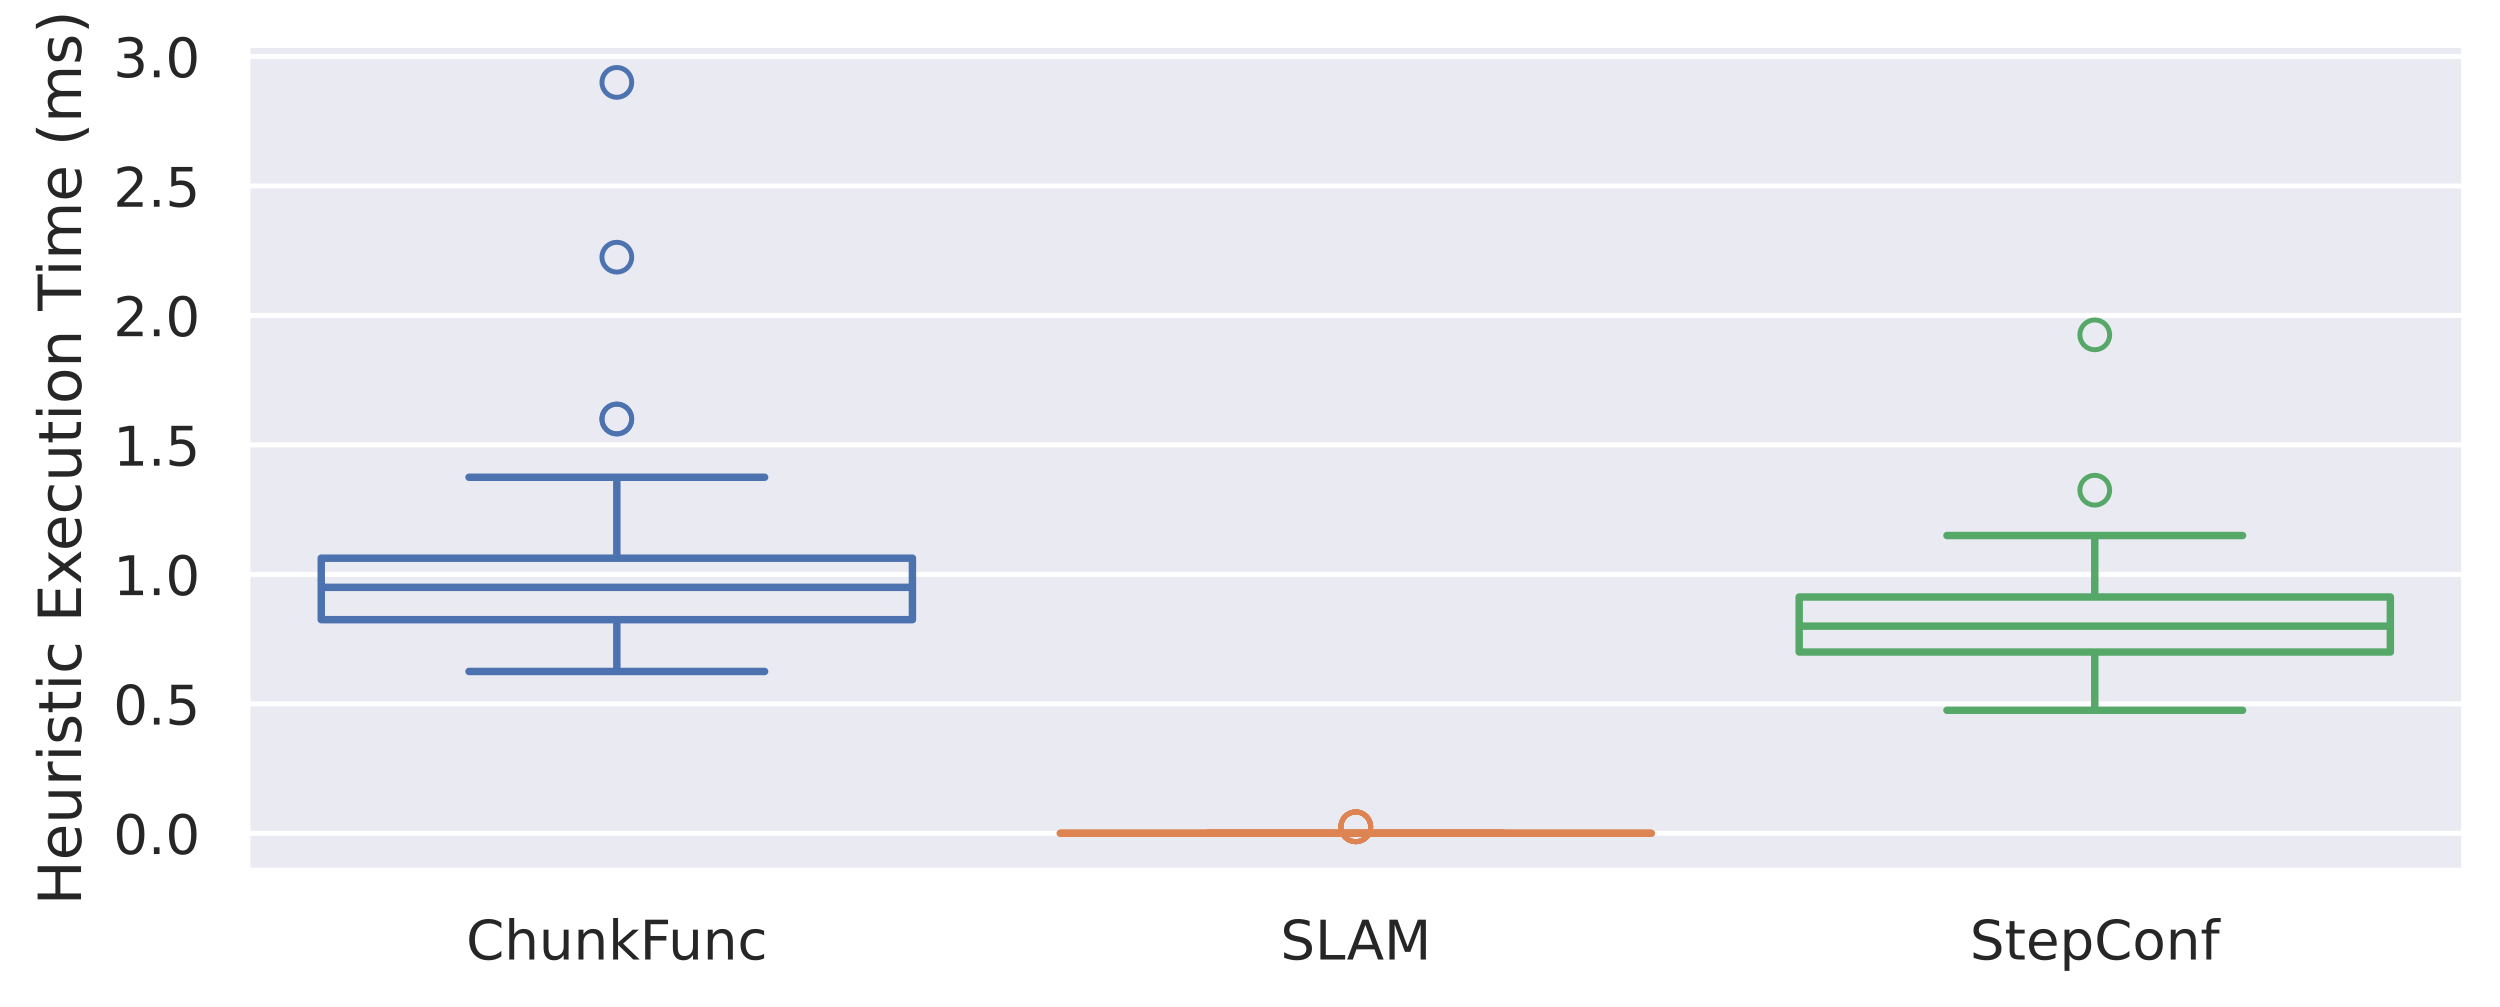
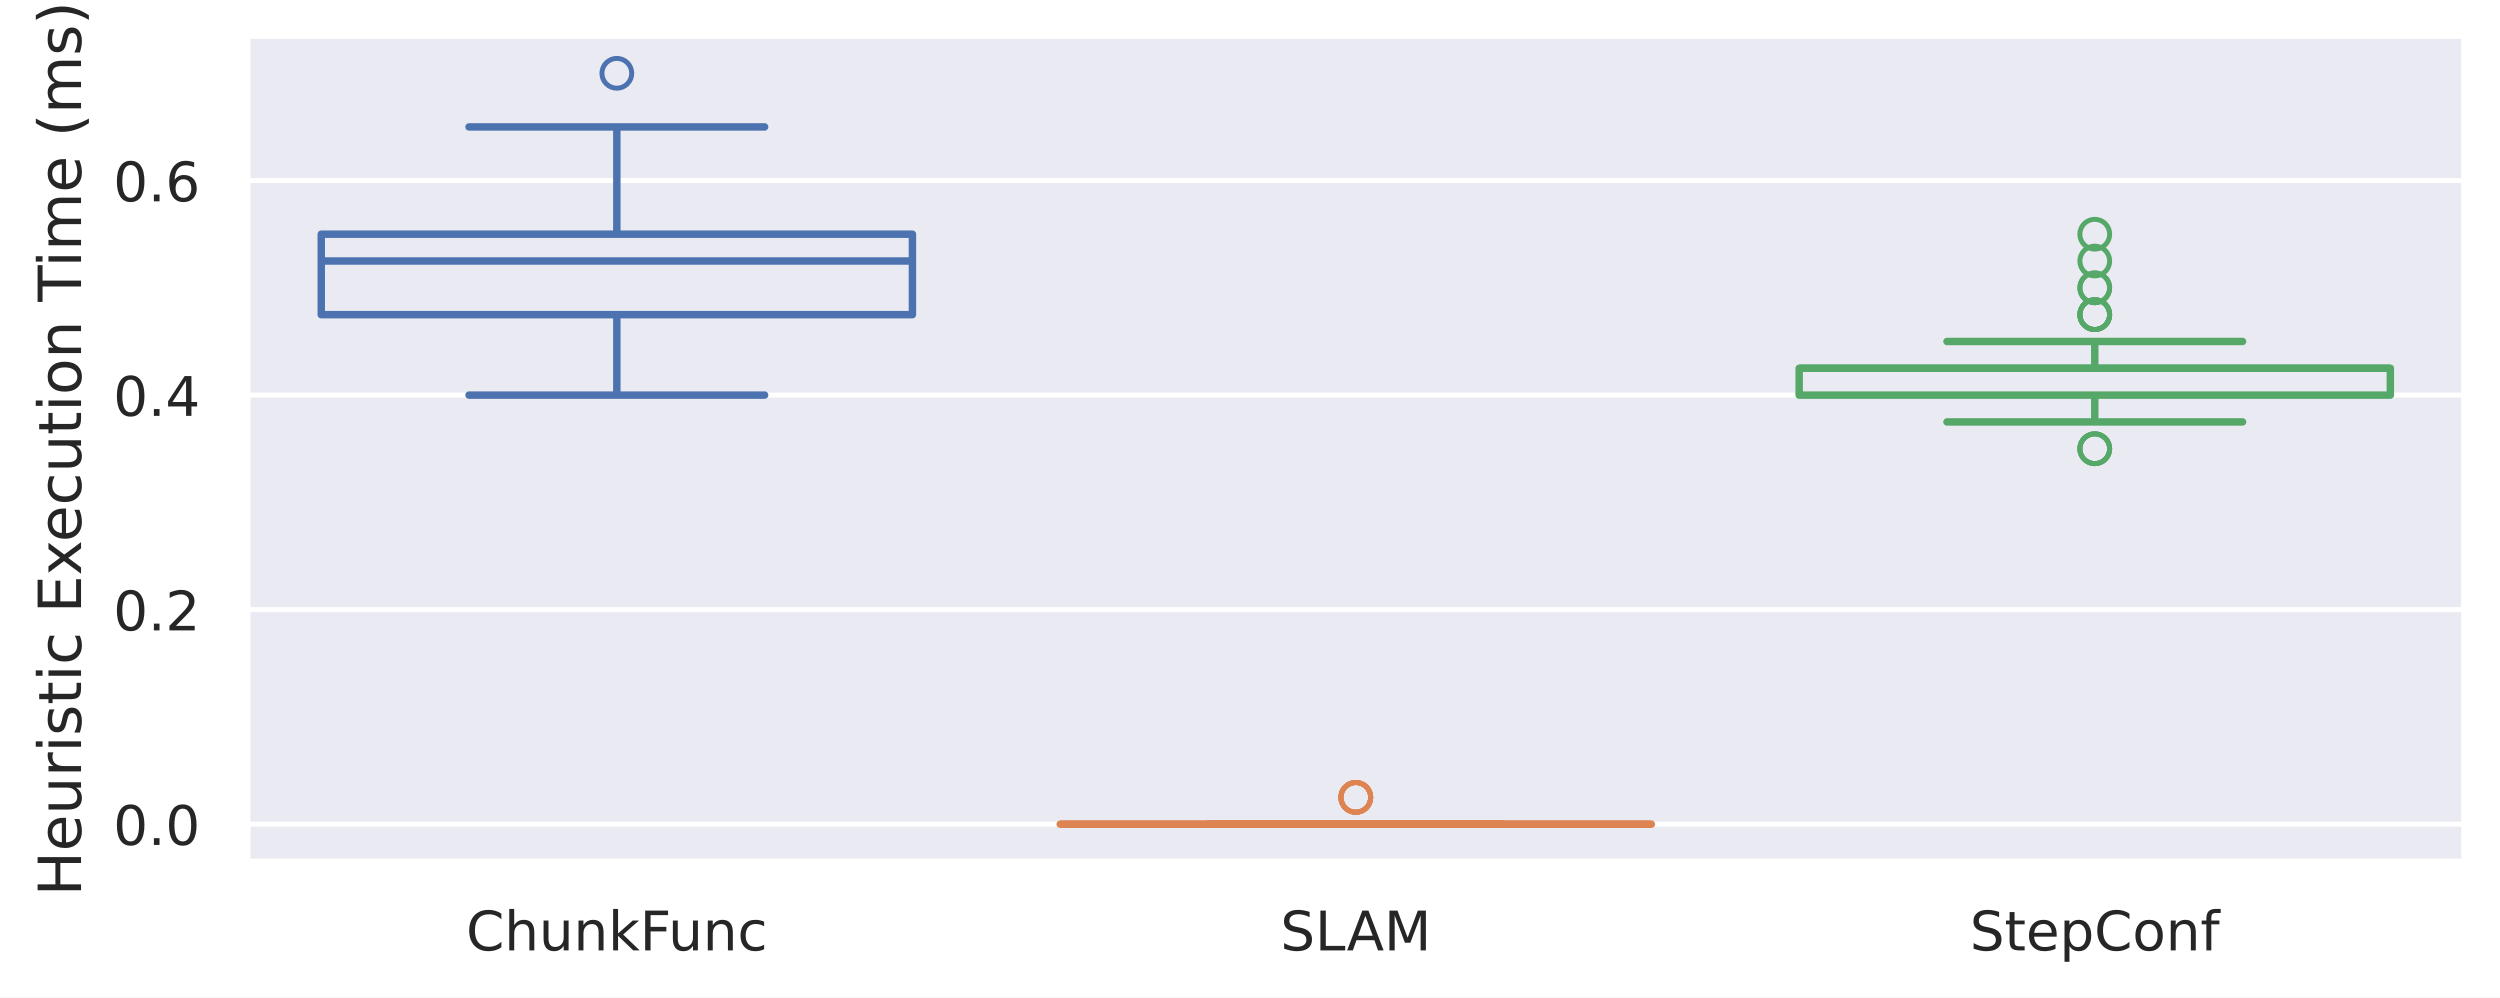
- <svg xmlns="http://www.w3.org/2000/svg" xmlns:xlink="http://www.w3.org/1999/xlink" width="503.407pt" height="202.699pt" viewBox="0 0 503.407 202.699" version="1.1">
+ <svg xmlns="http://www.w3.org/2000/svg" xmlns:xlink="http://www.w3.org/1999/xlink" width="503.407pt" height="200.866pt" viewBox="0 0 503.407 200.866" version="1.1">
  <defs>
    <style type="text/css">*{stroke-linejoin: round; stroke-linecap: butt}</style>
  </defs>
  <g id="figure_1">
    <g id="patch_1">
-       <path d="M 0 202.699  L 503.407 202.699  L 503.407 0  L 0 0  z " style="fill: #ffffff" />
+       <path d="M 0 200.866  L 503.407 200.866  L 503.407 0  L 0 0  z " style="fill: #ffffff" />
    </g>
    <g id="axes_1">
      <g id="patch_2">
-         <path d="M 49.807 175.353  L 496.207 175.353  L 496.207 9.033  L 49.807 9.033  z " style="fill: #eaeaf2" />
+         <path d="M 49.807 173.52  L 496.207 173.52  L 496.207 7.2  L 49.807 7.2  z " style="fill: #eaeaf2" />
      </g>
      <g id="matplotlib.axis_1">
        <g id="xtick_1">
          <g id="text_1">
-             <g style="fill: #262626" transform="translate(93.86867 193.2112) scale(0.11 -0.11)">
+             <g style="fill: #262626" transform="translate(93.86867 191.3783) scale(0.11 -0.11)">
              <defs>
                <path id="DejaVuSans-43" d="M 4122 4306  L 4122 3641  Q 3803 3938 3442 4084  Q 3081 4231 2675 4231  Q 1875 4231 1450 3742  Q 1025 3253 1025 2328  Q 1025 1406 1450 917  Q 1875 428 2675 428  Q 3081 428 3442 575  Q 3803 722 4122 1019  L 4122 359  Q 3791 134 3420 21  Q 3050 -91 2638 -91  Q 1578 -91 968 557  Q 359 1206 359 2328  Q 359 3453 968 4101  Q 1578 4750 2638 4750  Q 3056 4750 3426 4639  Q 3797 4528 4122 4306  z " transform="scale(0.015625)" />
                <path id="DejaVuSans-68" d="M 3513 2113  L 3513 0  L 2938 0  L 2938 2094  Q 2938 2591 2744 2837  Q 2550 3084 2163 3084  Q 1697 3084 1428 2787  Q 1159 2491 1159 1978  L 1159 0  L 581 0  L 581 4863  L 1159 4863  L 1159 2956  Q 1366 3272 1645 3428  Q 1925 3584 2291 3584  Q 2894 3584 3203 3211  Q 3513 2838 3513 2113  z " transform="scale(0.015625)" />
                <path id="DejaVuSans-75" d="M 544 1381  L 544 3500  L 1119 3500  L 1119 1403  Q 1119 906 1312 657  Q 1506 409 1894 409  Q 2359 409 2629 706  Q 2900 1003 2900 1516  L 2900 3500  L 3475 3500  L 3475 0  L 2900 0  L 2900 538  Q 2691 219 2414 64  Q 2138 -91 1772 -91  Q 1169 -91 856 284  Q 544 659 544 1381  z M 1991 3584  L 1991 3584  z " transform="scale(0.015625)" />
                <path id="DejaVuSans-6e" d="M 3513 2113  L 3513 0  L 2938 0  L 2938 2094  Q 2938 2591 2744 2837  Q 2550 3084 2163 3084  Q 1697 3084 1428 2787  Q 1159 2491 1159 1978  L 1159 0  L 581 0  L 581 3500  L 1159 3500  L 1159 2956  Q 1366 3272 1645 3428  Q 1925 3584 2291 3584  Q 2894 3584 3203 3211  Q 3513 2838 3513 2113  z " transform="scale(0.015625)" />
                <path id="DejaVuSans-6b" d="M 581 4863  L 1159 4863  L 1159 1991  L 2875 3500  L 3609 3500  L 1753 1863  L 3688 0  L 2938 0  L 1159 1709  L 1159 0  L 581 0  L 581 4863  z " transform="scale(0.015625)" />
                <path id="DejaVuSans-46" d="M 628 4666  L 3309 4666  L 3309 4134  L 1259 4134  L 1259 2759  L 3109 2759  L 3109 2228  L 1259 2228  L 1259 0  L 628 0  L 628 4666  z " transform="scale(0.015625)" />
                <path id="DejaVuSans-63" d="M 3122 3366  L 3122 2828  Q 2878 2963 2633 3030  Q 2388 3097 2138 3097  Q 1578 3097 1268 2742  Q 959 2388 959 1747  Q 959 1106 1268 751  Q 1578 397 2138 397  Q 2388 397 2633 464  Q 2878 531 3122 666  L 3122 134  Q 2881 22 2623 -34  Q 2366 -91 2075 -91  Q 1284 -91 818 406  Q 353 903 353 1747  Q 353 2603 823 3093  Q 1294 3584 2113 3584  Q 2378 3584 2631 3529  Q 2884 3475 3122 3366  z " transform="scale(0.015625)" />
              </defs>
              <use xlink:href="#DejaVuSans-43" />
              <use xlink:href="#DejaVuSans-68" x="69.824" />
              <use xlink:href="#DejaVuSans-75" x="133.203" />
              <use xlink:href="#DejaVuSans-6e" x="196.582" />
              <use xlink:href="#DejaVuSans-6b" x="259.961" />
              <use xlink:href="#DejaVuSans-46" x="317.871" />
              <use xlink:href="#DejaVuSans-75" x="369.891" />
              <use xlink:href="#DejaVuSans-6e" x="433.27" />
              <use xlink:href="#DejaVuSans-63" x="496.648" />
            </g>
          </g>
        </g>
        <g id="xtick_2">
          <g id="text_2">
-             <g style="fill: #262626" transform="translate(257.8195 193.2112) scale(0.11 -0.11)">
+             <g style="fill: #262626" transform="translate(257.8195 191.3783) scale(0.11 -0.11)">
              <defs>
                <path id="DejaVuSans-53" d="M 3425 4513  L 3425 3897  Q 3066 4069 2747 4153  Q 2428 4238 2131 4238  Q 1616 4238 1336 4038  Q 1056 3838 1056 3469  Q 1056 3159 1242 3001  Q 1428 2844 1947 2747  L 2328 2669  Q 3034 2534 3370 2195  Q 3706 1856 3706 1288  Q 3706 609 3251 259  Q 2797 -91 1919 -91  Q 1588 -91 1214 -16  Q 841 59 441 206  L 441 856  Q 825 641 1194 531  Q 1563 422 1919 422  Q 2459 422 2753 634  Q 3047 847 3047 1241  Q 3047 1584 2836 1778  Q 2625 1972 2144 2069  L 1759 2144  Q 1053 2284 737 2584  Q 422 2884 422 3419  Q 422 4038 858 4394  Q 1294 4750 2059 4750  Q 2388 4750 2728 4690  Q 3069 4631 3425 4513  z " transform="scale(0.015625)" />
                <path id="DejaVuSans-4c" d="M 628 4666  L 1259 4666  L 1259 531  L 3531 531  L 3531 0  L 628 0  L 628 4666  z " transform="scale(0.015625)" />
                <path id="DejaVuSans-41" d="M 2188 4044  L 1331 1722  L 3047 1722  L 2188 4044  z M 1831 4666  L 2547 4666  L 4325 0  L 3669 0  L 3244 1197  L 1141 1197  L 716 0  L 50 0  L 1831 4666  z " transform="scale(0.015625)" />
                <path id="DejaVuSans-4d" d="M 628 4666  L 1569 4666  L 2759 1491  L 3956 4666  L 4897 4666  L 4897 0  L 4281 0  L 4281 4097  L 3078 897  L 2444 897  L 1241 4097  L 1241 0  L 628 0  L 628 4666  z " transform="scale(0.015625)" />
              </defs>
              <use xlink:href="#DejaVuSans-53" />
              <use xlink:href="#DejaVuSans-4c" x="63.477" />
              <use xlink:href="#DejaVuSans-41" x="121.439" />
              <use xlink:href="#DejaVuSans-4d" x="189.848" />
            </g>
          </g>
        </g>
        <g id="xtick_3">
          <g id="text_3">
-             <g style="fill: #262626" transform="translate(396.6559 193.2112) scale(0.11 -0.11)">
+             <g style="fill: #262626" transform="translate(396.6559 191.3783) scale(0.11 -0.11)">
              <defs>
                <path id="DejaVuSans-74" d="M 1172 4494  L 1172 3500  L 2356 3500  L 2356 3053  L 1172 3053  L 1172 1153  Q 1172 725 1289 603  Q 1406 481 1766 481  L 2356 481  L 2356 0  L 1766 0  Q 1100 0 847 248  Q 594 497 594 1153  L 594 3053  L 172 3053  L 172 3500  L 594 3500  L 594 4494  L 1172 4494  z " transform="scale(0.015625)" />
                <path id="DejaVuSans-65" d="M 3597 1894  L 3597 1613  L 953 1613  Q 991 1019 1311 708  Q 1631 397 2203 397  Q 2534 397 2845 478  Q 3156 559 3463 722  L 3463 178  Q 3153 47 2828 -22  Q 2503 -91 2169 -91  Q 1331 -91 842 396  Q 353 884 353 1716  Q 353 2575 817 3079  Q 1281 3584 2069 3584  Q 2775 3584 3186 3129  Q 3597 2675 3597 1894  z M 3022 2063  Q 3016 2534 2758 2815  Q 2500 3097 2075 3097  Q 1594 3097 1305 2825  Q 1016 2553 972 2059  L 3022 2063  z " transform="scale(0.015625)" />
                <path id="DejaVuSans-70" d="M 1159 525  L 1159 -1331  L 581 -1331  L 581 3500  L 1159 3500  L 1159 2969  Q 1341 3281 1617 3432  Q 1894 3584 2278 3584  Q 2916 3584 3314 3078  Q 3713 2572 3713 1747  Q 3713 922 3314 415  Q 2916 -91 2278 -91  Q 1894 -91 1617 61  Q 1341 213 1159 525  z M 3116 1747  Q 3116 2381 2855 2742  Q 2594 3103 2138 3103  Q 1681 3103 1420 2742  Q 1159 2381 1159 1747  Q 1159 1113 1420 752  Q 1681 391 2138 391  Q 2594 391 2855 752  Q 3116 1113 3116 1747  z " transform="scale(0.015625)" />
                <path id="DejaVuSans-6f" d="M 1959 3097  Q 1497 3097 1228 2736  Q 959 2375 959 1747  Q 959 1119 1226 758  Q 1494 397 1959 397  Q 2419 397 2687 759  Q 2956 1122 2956 1747  Q 2956 2369 2687 2733  Q 2419 3097 1959 3097  z M 1959 3584  Q 2709 3584 3137 3096  Q 3566 2609 3566 1747  Q 3566 888 3137 398  Q 2709 -91 1959 -91  Q 1206 -91 779 398  Q 353 888 353 1747  Q 353 2609 779 3096  Q 1206 3584 1959 3584  z " transform="scale(0.015625)" />
                <path id="DejaVuSans-66" d="M 2375 4863  L 2375 4384  L 1825 4384  Q 1516 4384 1395 4259  Q 1275 4134 1275 3809  L 1275 3500  L 2222 3500  L 2222 3053  L 1275 3053  L 1275 0  L 697 0  L 697 3053  L 147 3053  L 147 3500  L 697 3500  L 697 3744  Q 697 4328 969 4595  Q 1241 4863 1831 4863  L 2375 4863  z " transform="scale(0.015625)" />
              </defs>
              <use xlink:href="#DejaVuSans-53" />
              <use xlink:href="#DejaVuSans-74" x="63.477" />
              <use xlink:href="#DejaVuSans-65" x="102.686" />
              <use xlink:href="#DejaVuSans-70" x="164.209" />
              <use xlink:href="#DejaVuSans-43" x="227.686" />
              <use xlink:href="#DejaVuSans-6f" x="297.51" />
              <use xlink:href="#DejaVuSans-6e" x="358.691" />
              <use xlink:href="#DejaVuSans-66" x="422.07" />
            </g>
          </g>
        </g>
      </g>
      <g id="matplotlib.axis_2">
        <g id="ytick_1">
          <g id="line2d_1">
-             <path d="M 49.807 167.793  L 496.207 167.793  " clip-path="url(#p8330c13e3e)" style="fill: none; stroke: #ffffff; stroke-linecap: round" />
+             <path d="M 49.807 165.96  L 496.207 165.96  " clip-path="url(#p83e92b2613)" style="fill: none; stroke: #ffffff; stroke-linecap: round" />
          </g>
          <g id="text_4">
-             <g style="fill: #262626" transform="translate(22.81375 171.9721) scale(0.11 -0.11)">
+             <g style="fill: #262626" transform="translate(22.81375 170.1391) scale(0.11 -0.11)">
              <defs>
                <path id="DejaVuSans-30" d="M 2034 4250  Q 1547 4250 1301 3770  Q 1056 3291 1056 2328  Q 1056 1369 1301 889  Q 1547 409 2034 409  Q 2525 409 2770 889  Q 3016 1369 3016 2328  Q 3016 3291 2770 3770  Q 2525 4250 2034 4250  z M 2034 4750  Q 2819 4750 3233 4129  Q 3647 3509 3647 2328  Q 3647 1150 3233 529  Q 2819 -91 2034 -91  Q 1250 -91 836 529  Q 422 1150 422 2328  Q 422 3509 836 4129  Q 1250 4750 2034 4750  z " transform="scale(0.015625)" />
                <path id="DejaVuSans-2e" d="M 684 794  L 1344 794  L 1344 0  L 684 0  L 684 794  z " transform="scale(0.015625)" />
              </defs>
              <use xlink:href="#DejaVuSans-30" />
              <use xlink:href="#DejaVuSans-2e" x="63.623" />
              <use xlink:href="#DejaVuSans-30" x="95.41" />
            </g>
          </g>
        </g>
        <g id="ytick_2">
          <g id="line2d_2">
-             <path d="M 49.807 141.724  L 496.207 141.724  " clip-path="url(#p8330c13e3e)" style="fill: none; stroke: #ffffff; stroke-linecap: round" />
+             <path d="M 49.807 122.76  L 496.207 122.76  " clip-path="url(#p83e92b2613)" style="fill: none; stroke: #ffffff; stroke-linecap: round" />
          </g>
          <g id="text_5">
-             <g style="fill: #262626" transform="translate(22.81375 145.9031) scale(0.11 -0.11)">
-               <defs>
-                 <path id="DejaVuSans-35" d="M 691 4666  L 3169 4666  L 3169 4134  L 1269 4134  L 1269 2991  Q 1406 3038 1543 3061  Q 1681 3084 1819 3084  Q 2600 3084 3056 2656  Q 3513 2228 3513 1497  Q 3513 744 3044 326  Q 2575 -91 1722 -91  Q 1428 -91 1123 -41  Q 819 9 494 109  L 494 744  Q 775 591 1075 516  Q 1375 441 1709 441  Q 2250 441 2565 725  Q 2881 1009 2881 1497  Q 2881 1984 2565 2268  Q 2250 2553 1709 2553  Q 1456 2553 1204 2497  Q 953 2441 691 2322  L 691 4666  z " transform="scale(0.015625)" />
-               </defs>
-               <use xlink:href="#DejaVuSans-30" />
-               <use xlink:href="#DejaVuSans-2e" x="63.623" />
-               <use xlink:href="#DejaVuSans-35" x="95.41" />
+             <g style="fill: #262626" transform="translate(22.81375 126.9391) scale(0.11 -0.11)">
+               <defs>
+                 <path id="DejaVuSans-32" d="M 1228 531  L 3431 531  L 3431 0  L 469 0  L 469 531  Q 828 903 1448 1529  Q 2069 2156 2228 2338  Q 2531 2678 2651 2914  Q 2772 3150 2772 3378  Q 2772 3750 2511 3984  Q 2250 4219 1831 4219  Q 1534 4219 1204 4116  Q 875 4013 500 3803  L 500 4441  Q 881 4594 1212 4672  Q 1544 4750 1819 4750  Q 2544 4750 2975 4387  Q 3406 4025 3406 3419  Q 3406 3131 3298 2873  Q 3191 2616 2906 2266  Q 2828 2175 2409 1742  Q 1991 1309 1228 531  z " transform="scale(0.015625)" />
+               </defs>
+               <use xlink:href="#DejaVuSans-30" />
+               <use xlink:href="#DejaVuSans-2e" x="63.623" />
+               <use xlink:href="#DejaVuSans-32" x="95.41" />
            </g>
          </g>
        </g>
        <g id="ytick_3">
          <g id="line2d_3">
-             <path d="M 49.807 115.655  L 496.207 115.655  " clip-path="url(#p8330c13e3e)" style="fill: none; stroke: #ffffff; stroke-linecap: round" />
+             <path d="M 49.807 79.56  L 496.207 79.56  " clip-path="url(#p83e92b2613)" style="fill: none; stroke: #ffffff; stroke-linecap: round" />
          </g>
          <g id="text_6">
-             <g style="fill: #262626" transform="translate(22.81375 119.8341) scale(0.11 -0.11)">
-               <defs>
-                 <path id="DejaVuSans-31" d="M 794 531  L 1825 531  L 1825 4091  L 703 3866  L 703 4441  L 1819 4666  L 2450 4666  L 2450 531  L 3481 531  L 3481 0  L 794 0  L 794 531  z " transform="scale(0.015625)" />
-               </defs>
-               <use xlink:href="#DejaVuSans-31" />
-               <use xlink:href="#DejaVuSans-2e" x="63.623" />
-               <use xlink:href="#DejaVuSans-30" x="95.41" />
+             <g style="fill: #262626" transform="translate(22.81375 83.73914) scale(0.11 -0.11)">
+               <defs>
+                 <path id="DejaVuSans-34" d="M 2419 4116  L 825 1625  L 2419 1625  L 2419 4116  z M 2253 4666  L 3047 4666  L 3047 1625  L 3713 1625  L 3713 1100  L 3047 1100  L 3047 0  L 2419 0  L 2419 1100  L 313 1100  L 313 1709  L 2253 4666  z " transform="scale(0.015625)" />
+               </defs>
+               <use xlink:href="#DejaVuSans-30" />
+               <use xlink:href="#DejaVuSans-2e" x="63.623" />
+               <use xlink:href="#DejaVuSans-34" x="95.41" />
            </g>
          </g>
        </g>
        <g id="ytick_4">
          <g id="line2d_4">
-             <path d="M 49.807 89.586  L 496.207 89.586  " clip-path="url(#p8330c13e3e)" style="fill: none; stroke: #ffffff; stroke-linecap: round" />
+             <path d="M 49.807 36.36  L 496.207 36.36  " clip-path="url(#p83e92b2613)" style="fill: none; stroke: #ffffff; stroke-linecap: round" />
          </g>
          <g id="text_7">
-             <g style="fill: #262626" transform="translate(22.81375 93.76518) scale(0.11 -0.11)">
-               <use xlink:href="#DejaVuSans-31" />
-               <use xlink:href="#DejaVuSans-2e" x="63.623" />
-               <use xlink:href="#DejaVuSans-35" x="95.41" />
-             </g>
-           </g>
-         </g>
-         <g id="ytick_5">
-           <g id="line2d_5">
-             <path d="M 49.807 63.517  L 496.207 63.517  " clip-path="url(#p8330c13e3e)" style="fill: none; stroke: #ffffff; stroke-linecap: round" />
-           </g>
-           <g id="text_8">
-             <g style="fill: #262626" transform="translate(22.81375 67.69621) scale(0.11 -0.11)">
-               <defs>
-                 <path id="DejaVuSans-32" d="M 1228 531  L 3431 531  L 3431 0  L 469 0  L 469 531  Q 828 903 1448 1529  Q 2069 2156 2228 2338  Q 2531 2678 2651 2914  Q 2772 3150 2772 3378  Q 2772 3750 2511 3984  Q 2250 4219 1831 4219  Q 1534 4219 1204 4116  Q 875 4013 500 3803  L 500 4441  Q 881 4594 1212 4672  Q 1544 4750 1819 4750  Q 2544 4750 2975 4387  Q 3406 4025 3406 3419  Q 3406 3131 3298 2873  Q 3191 2616 2906 2266  Q 2828 2175 2409 1742  Q 1991 1309 1228 531  z " transform="scale(0.015625)" />
-               </defs>
-               <use xlink:href="#DejaVuSans-32" />
-               <use xlink:href="#DejaVuSans-2e" x="63.623" />
-               <use xlink:href="#DejaVuSans-30" x="95.41" />
-             </g>
-           </g>
-         </g>
-         <g id="ytick_6">
-           <g id="line2d_6">
-             <path d="M 49.807 37.448  L 496.207 37.448  " clip-path="url(#p8330c13e3e)" style="fill: none; stroke: #ffffff; stroke-linecap: round" />
-           </g>
-           <g id="text_9">
-             <g style="fill: #262626" transform="translate(22.81375 41.62725) scale(0.11 -0.11)">
-               <use xlink:href="#DejaVuSans-32" />
-               <use xlink:href="#DejaVuSans-2e" x="63.623" />
-               <use xlink:href="#DejaVuSans-35" x="95.41" />
-             </g>
-           </g>
-         </g>
-         <g id="ytick_7">
-           <g id="line2d_7">
-             <path d="M 49.807 11.379  L 496.207 11.379  " clip-path="url(#p8330c13e3e)" style="fill: none; stroke: #ffffff; stroke-linecap: round" />
-           </g>
-           <g id="text_10">
-             <g style="fill: #262626" transform="translate(22.81375 15.55828) scale(0.11 -0.11)">
-               <defs>
-                 <path id="DejaVuSans-33" d="M 2597 2516  Q 3050 2419 3304 2112  Q 3559 1806 3559 1356  Q 3559 666 3084 287  Q 2609 -91 1734 -91  Q 1441 -91 1130 -33  Q 819 25 488 141  L 488 750  Q 750 597 1062 519  Q 1375 441 1716 441  Q 2309 441 2620 675  Q 2931 909 2931 1356  Q 2931 1769 2642 2001  Q 2353 2234 1838 2234  L 1294 2234  L 1294 2753  L 1863 2753  Q 2328 2753 2575 2939  Q 2822 3125 2822 3475  Q 2822 3834 2567 4026  Q 2313 4219 1838 4219  Q 1578 4219 1281 4162  Q 984 4106 628 3988  L 628 4550  Q 988 4650 1302 4700  Q 1616 4750 1894 4750  Q 2613 4750 3031 4423  Q 3450 4097 3450 3541  Q 3450 3153 3228 2886  Q 3006 2619 2597 2516  z " transform="scale(0.015625)" />
-               </defs>
-               <use xlink:href="#DejaVuSans-33" />
-               <use xlink:href="#DejaVuSans-2e" x="63.623" />
-               <use xlink:href="#DejaVuSans-30" x="95.41" />
-             </g>
-           </g>
-         </g>
-         <g id="text_11">
-           <g style="fill: #262626" transform="translate(16.31812 182.2707) rotate(-90) scale(0.12 -0.12)">
+             <g style="fill: #262626" transform="translate(22.81375 40.53914) scale(0.11 -0.11)">
+               <defs>
+                 <path id="DejaVuSans-36" d="M 2113 2584  Q 1688 2584 1439 2293  Q 1191 2003 1191 1497  Q 1191 994 1439 701  Q 1688 409 2113 409  Q 2538 409 2786 701  Q 3034 994 3034 1497  Q 3034 2003 2786 2293  Q 2538 2584 2113 2584  z M 3366 4563  L 3366 3988  Q 3128 4100 2886 4159  Q 2644 4219 2406 4219  Q 1781 4219 1451 3797  Q 1122 3375 1075 2522  Q 1259 2794 1537 2939  Q 1816 3084 2150 3084  Q 2853 3084 3261 2657  Q 3669 2231 3669 1497  Q 3669 778 3244 343  Q 2819 -91 2113 -91  Q 1303 -91 875 529  Q 447 1150 447 2328  Q 447 3434 972 4092  Q 1497 4750 2381 4750  Q 2619 4750 2861 4703  Q 3103 4656 3366 4563  z " transform="scale(0.015625)" />
+               </defs>
+               <use xlink:href="#DejaVuSans-30" />
+               <use xlink:href="#DejaVuSans-2e" x="63.623" />
+               <use xlink:href="#DejaVuSans-36" x="95.41" />
+             </g>
+           </g>
+         </g>
+         <g id="text_8">
+           <g style="fill: #262626" transform="translate(16.31812 180.4378) rotate(-90) scale(0.12 -0.12)">
            <defs>
              <path id="DejaVuSans-48" d="M 628 4666  L 1259 4666  L 1259 2753  L 3553 2753  L 3553 4666  L 4184 4666  L 4184 0  L 3553 0  L 3553 2222  L 1259 2222  L 1259 0  L 628 0  L 628 4666  z " transform="scale(0.015625)" />
              <path id="DejaVuSans-72" d="M 2631 2963  Q 2534 3019 2420 3045  Q 2306 3072 2169 3072  Q 1681 3072 1420 2755  Q 1159 2438 1159 1844  L 1159 0  L 581 0  L 581 3500  L 1159 3500  L 1159 2956  Q 1341 3275 1631 3429  Q 1922 3584 2338 3584  Q 2397 3584 2469 3576  Q 2541 3569 2628 3553  L 2631 2963  z " transform="scale(0.015625)" />
              <path id="DejaVuSans-69" d="M 603 3500  L 1178 3500  L 1178 0  L 603 0  L 603 3500  z M 603 4863  L 1178 4863  L 1178 4134  L 603 4134  L 603 4863  z " transform="scale(0.015625)" />
              <path id="DejaVuSans-73" d="M 2834 3397  L 2834 2853  Q 2591 2978 2328 3040  Q 2066 3103 1784 3103  Q 1356 3103 1142 2972  Q 928 2841 928 2578  Q 928 2378 1081 2264  Q 1234 2150 1697 2047  L 1894 2003  Q 2506 1872 2764 1633  Q 3022 1394 3022 966  Q 3022 478 2636 193  Q 2250 -91 1575 -91  Q 1294 -91 989 -36  Q 684 19 347 128  L 347 722  Q 666 556 975 473  Q 1284 391 1588 391  Q 1994 391 2212 530  Q 2431 669 2431 922  Q 2431 1156 2273 1281  Q 2116 1406 1581 1522  L 1381 1569  Q 847 1681 609 1914  Q 372 2147 372 2553  Q 372 3047 722 3315  Q 1072 3584 1716 3584  Q 2034 3584 2315 3537  Q 2597 3491 2834 3397  z " transform="scale(0.015625)" />
              <path id="DejaVuSans-20" transform="scale(0.015625)" />
              <path id="DejaVuSans-45" d="M 628 4666  L 3578 4666  L 3578 4134  L 1259 4134  L 1259 2753  L 3481 2753  L 3481 2222  L 1259 2222  L 1259 531  L 3634 531  L 3634 0  L 628 0  L 628 4666  z " transform="scale(0.015625)" />
              <path id="DejaVuSans-78" d="M 3513 3500  L 2247 1797  L 3578 0  L 2900 0  L 1881 1375  L 863 0  L 184 0  L 1544 1831  L 300 3500  L 978 3500  L 1906 2253  L 2834 3500  L 3513 3500  z " transform="scale(0.015625)" />
              <path id="DejaVuSans-54" d="M -19 4666  L 3928 4666  L 3928 4134  L 2272 4134  L 2272 0  L 1638 0  L 1638 4134  L -19 4134  L -19 4666  z " transform="scale(0.015625)" />
              <path id="DejaVuSans-6d" d="M 3328 2828  Q 3544 3216 3844 3400  Q 4144 3584 4550 3584  Q 5097 3584 5394 3201  Q 5691 2819 5691 2113  L 5691 0  L 5113 0  L 5113 2094  Q 5113 2597 4934 2840  Q 4756 3084 4391 3084  Q 3944 3084 3684 2787  Q 3425 2491 3425 1978  L 3425 0  L 2847 0  L 2847 2094  Q 2847 2600 2669 2842  Q 2491 3084 2119 3084  Q 1678 3084 1418 2786  Q 1159 2488 1159 1978  L 1159 0  L 581 0  L 581 3500  L 1159 3500  L 1159 2956  Q 1356 3278 1631 3431  Q 1906 3584 2284 3584  Q 2666 3584 2933 3390  Q 3200 3197 3328 2828  z " transform="scale(0.015625)" />
              <path id="DejaVuSans-28" d="M 1984 4856  Q 1566 4138 1362 3434  Q 1159 2731 1159 2009  Q 1159 1288 1364 580  Q 1569 -128 1984 -844  L 1484 -844  Q 1016 -109 783 600  Q 550 1309 550 2009  Q 550 2706 781 3412  Q 1013 4119 1484 4856  L 1984 4856  z " transform="scale(0.015625)" />
              <path id="DejaVuSans-29" d="M 513 4856  L 1013 4856  Q 1481 4119 1714 3412  Q 1947 2706 1947 2009  Q 1947 1309 1714 600  Q 1481 -109 1013 -844  L 513 -844  Q 928 -128 1133 580  Q 1338 1288 1338 2009  Q 1338 2731 1133 3434  Q 928 4138 513 4856  z " transform="scale(0.015625)" />
            </defs>
            <use xlink:href="#DejaVuSans-48" />
            <use xlink:href="#DejaVuSans-65" x="75.195" />
            <use xlink:href="#DejaVuSans-75" x="136.719" />
            <use xlink:href="#DejaVuSans-72" x="200.098" />
            <use xlink:href="#DejaVuSans-69" x="241.211" />
            <use xlink:href="#DejaVuSans-73" x="268.994" />
            <use xlink:href="#DejaVuSans-74" x="321.094" />
            <use xlink:href="#DejaVuSans-69" x="360.303" />
            <use xlink:href="#DejaVuSans-63" x="388.086" />
            <use xlink:href="#DejaVuSans-20" x="443.066" />
            <use xlink:href="#DejaVuSans-45" x="474.854" />
            <use xlink:href="#DejaVuSans-78" x="538.037" />
            <use xlink:href="#DejaVuSans-65" x="594.092" />
            <use xlink:href="#DejaVuSans-63" x="655.615" />
            <use xlink:href="#DejaVuSans-75" x="710.596" />
            <use xlink:href="#DejaVuSans-74" x="773.975" />
            <use xlink:href="#DejaVuSans-69" x="813.184" />
            <use xlink:href="#DejaVuSans-6f" x="840.967" />
            <use xlink:href="#DejaVuSans-6e" x="902.148" />
            <use xlink:href="#DejaVuSans-20" x="965.527" />
            <use xlink:href="#DejaVuSans-54" x="997.314" />
            <use xlink:href="#DejaVuSans-69" x="1055.273" />
            <use xlink:href="#DejaVuSans-6d" x="1083.057" />
            <use xlink:href="#DejaVuSans-65" x="1180.469" />
            <use xlink:href="#DejaVuSans-20" x="1241.992" />
            <use xlink:href="#DejaVuSans-28" x="1273.779" />
            <use xlink:href="#DejaVuSans-6d" x="1312.793" />
            <use xlink:href="#DejaVuSans-73" x="1410.205" />
            <use xlink:href="#DejaVuSans-29" x="1462.305" />
          </g>
        </g>
      </g>
+       <g id="line2d_5">
+         <path d="M 64.687 63.36  L 183.727 63.36  L 183.727 47.16  L 64.687 47.16  L 64.687 63.36  " clip-path="url(#p83e92b2613)" style="fill: none; stroke: #4c72b0; stroke-width: 1.5; stroke-linecap: round" />
+       </g>
+       <g id="line2d_6">
+         <path d="M 124.207 63.36  L 124.207 79.56  " clip-path="url(#p83e92b2613)" style="fill: none; stroke: #4c72b0; stroke-width: 1.5" />
+       </g>
+       <g id="line2d_7">
+         <path d="M 124.207 47.16  L 124.207 25.56  " clip-path="url(#p83e92b2613)" style="fill: none; stroke: #4c72b0; stroke-width: 1.5" />
+       </g>
      <g id="line2d_8">
-         <path d="M 64.687 124.779  L 183.727 124.779  L 183.727 112.396  L 64.687 112.396  L 64.687 124.779  " clip-path="url(#p8330c13e3e)" style="fill: none; stroke: #4c72b0; stroke-width: 1.5; stroke-linecap: round" />
+         <path d="M 94.447 79.56  L 153.967 79.56  " clip-path="url(#p83e92b2613)" style="fill: none; stroke: #4c72b0; stroke-width: 1.5; stroke-linecap: round" />
      </g>
      <g id="line2d_9">
-         <path d="M 124.207 124.779  L 124.207 135.207  " clip-path="url(#p8330c13e3e)" style="fill: none; stroke: #4c72b0; stroke-width: 1.5" />
+         <path d="M 94.447 25.56  L 153.967 25.56  " clip-path="url(#p83e92b2613)" style="fill: none; stroke: #4c72b0; stroke-width: 1.5; stroke-linecap: round" />
      </g>
      <g id="line2d_10">
-         <path d="M 124.207 112.396  L 124.207 96.103  " clip-path="url(#p8330c13e3e)" style="fill: none; stroke: #4c72b0; stroke-width: 1.5" />
+         <defs>
+           <path id="m0ecbab8a8c" d="M 0 3  C 0.796 3 1.559 2.684 2.121 2.121  C 2.684 1.559 3 0.796 3 0  C 3 -0.796 2.684 -1.559 2.121 -2.121  C 1.559 -2.684 0.796 -3 0 -3  C -0.796 -3 -1.559 -2.684 -2.121 -2.121  C -2.684 -1.559 -3 -0.796 -3 0  C -3 0.796 -2.684 1.559 -2.121 2.121  C -1.559 2.684 -0.796 3 0 3  z " style="stroke: #4c72b0" />
+         </defs>
+         <g clip-path="url(#p83e92b2613)">
+           <use xlink:href="#m0ecbab8a8c" x="124.207" y="14.76" style="fill-opacity: 0; stroke: #4c72b0" />
+         </g>
      </g>
      <g id="line2d_11">
-         <path d="M 94.447 135.207  L 153.967 135.207  " clip-path="url(#p8330c13e3e)" style="fill: none; stroke: #4c72b0; stroke-width: 1.5; stroke-linecap: round" />
+         <path d="M 213.487 165.96  L 332.527 165.96  L 332.527 165.96  L 213.487 165.96  L 213.487 165.96  " clip-path="url(#p83e92b2613)" style="fill: none; stroke: #dd8452; stroke-width: 1.5; stroke-linecap: round" />
      </g>
      <g id="line2d_12">
-         <path d="M 94.447 96.103  L 153.967 96.103  " clip-path="url(#p8330c13e3e)" style="fill: none; stroke: #4c72b0; stroke-width: 1.5; stroke-linecap: round" />
+         <path d="M 273.007 165.96  L 273.007 165.96  " clip-path="url(#p83e92b2613)" style="fill: none; stroke: #dd8452; stroke-width: 1.5" />
      </g>
      <g id="line2d_13">
+         <path d="M 273.007 165.96  L 273.007 165.96  " clip-path="url(#p83e92b2613)" style="fill: none; stroke: #dd8452; stroke-width: 1.5" />
+       </g>
+       <g id="line2d_14">
+         <path d="M 243.247 165.96  L 302.767 165.96  " clip-path="url(#p83e92b2613)" style="fill: none; stroke: #dd8452; stroke-width: 1.5; stroke-linecap: round" />
+       </g>
+       <g id="line2d_15">
+         <path d="M 243.247 165.96  L 302.767 165.96  " clip-path="url(#p83e92b2613)" style="fill: none; stroke: #dd8452; stroke-width: 1.5; stroke-linecap: round" />
+       </g>
+       <g id="line2d_16">
        <defs>
-           <path id="ma72c91cde1" d="M 0 3  C 0.796 3 1.559 2.684 2.121 2.121  C 2.684 1.559 3 0.796 3 0  C 3 -0.796 2.684 -1.559 2.121 -2.121  C 1.559 -2.684 0.796 -3 0 -3  C -0.796 -3 -1.559 -2.684 -2.121 -2.121  C -2.684 -1.559 -3 -0.796 -3 0  C -3 0.796 -2.684 1.559 -2.121 2.121  C -1.559 2.684 -0.796 3 0 3  z " style="stroke: #4c72b0" />
+           <path id="m965ac245a0" d="M 0 3  C 0.796 3 1.559 2.684 2.121 2.121  C 2.684 1.559 3 0.796 3 0  C 3 -0.796 2.684 -1.559 2.121 -2.121  C 1.559 -2.684 0.796 -3 0 -3  C -0.796 -3 -1.559 -2.684 -2.121 -2.121  C -2.684 -1.559 -3 -0.796 -3 0  C -3 0.796 -2.684 1.559 -2.121 2.121  C -1.559 2.684 -0.796 3 0 3  z " style="stroke: #dd8452" />
        </defs>
-         <g clip-path="url(#p8330c13e3e)">
-           <use xlink:href="#ma72c91cde1" x="124.207" y="84.372" style="fill-opacity: 0; stroke: #4c72b0" />
-           <use xlink:href="#ma72c91cde1" x="124.207" y="51.786" style="fill-opacity: 0; stroke: #4c72b0" />
-           <use xlink:href="#ma72c91cde1" x="124.207" y="84.372" style="fill-opacity: 0; stroke: #4c72b0" />
-           <use xlink:href="#ma72c91cde1" x="124.207" y="16.593" style="fill-opacity: 0; stroke: #4c72b0" />
-         </g>
-       </g>
-       <g id="line2d_14">
-         <path d="M 213.487 167.793  L 332.527 167.793  L 332.527 167.793  L 213.487 167.793  L 213.487 167.793  " clip-path="url(#p8330c13e3e)" style="fill: none; stroke: #dd8452; stroke-width: 1.5; stroke-linecap: round" />
-       </g>
-       <g id="line2d_15">
-         <path d="M 273.007 167.793  L 273.007 167.793  " clip-path="url(#p8330c13e3e)" style="fill: none; stroke: #dd8452; stroke-width: 1.5" />
-       </g>
-       <g id="line2d_16">
-         <path d="M 273.007 167.793  L 273.007 167.793  " clip-path="url(#p8330c13e3e)" style="fill: none; stroke: #dd8452; stroke-width: 1.5" />
+         <g clip-path="url(#p83e92b2613)">
+           <use xlink:href="#m965ac245a0" x="273.007" y="160.56" style="fill-opacity: 0; stroke: #dd8452" />
+           <use xlink:href="#m965ac245a0" x="273.007" y="160.56" style="fill-opacity: 0; stroke: #dd8452" />
+           <use xlink:href="#m965ac245a0" x="273.007" y="160.56" style="fill-opacity: 0; stroke: #dd8452" />
+           <use xlink:href="#m965ac245a0" x="273.007" y="160.56" style="fill-opacity: 0; stroke: #dd8452" />
+           <use xlink:href="#m965ac245a0" x="273.007" y="160.56" style="fill-opacity: 0; stroke: #dd8452" />
+         </g>
      </g>
      <g id="line2d_17">
-         <path d="M 243.247 167.793  L 302.767 167.793  " clip-path="url(#p8330c13e3e)" style="fill: none; stroke: #dd8452; stroke-width: 1.5; stroke-linecap: round" />
+         <path d="M 362.287 79.56  L 481.327 79.56  L 481.327 74.16  L 362.287 74.16  L 362.287 79.56  " clip-path="url(#p83e92b2613)" style="fill: none; stroke: #55a868; stroke-width: 1.5; stroke-linecap: round" />
      </g>
      <g id="line2d_18">
-         <path d="M 243.247 167.793  L 302.767 167.793  " clip-path="url(#p8330c13e3e)" style="fill: none; stroke: #dd8452; stroke-width: 1.5; stroke-linecap: round" />
+         <path d="M 421.807 79.56  L 421.807 84.96  " clip-path="url(#p83e92b2613)" style="fill: none; stroke: #55a868; stroke-width: 1.5" />
      </g>
      <g id="line2d_19">
+         <path d="M 421.807 74.16  L 421.807 68.76  " clip-path="url(#p83e92b2613)" style="fill: none; stroke: #55a868; stroke-width: 1.5" />
+       </g>
+       <g id="line2d_20">
+         <path d="M 392.047 84.96  L 451.567 84.96  " clip-path="url(#p83e92b2613)" style="fill: none; stroke: #55a868; stroke-width: 1.5; stroke-linecap: round" />
+       </g>
+       <g id="line2d_21">
+         <path d="M 392.047 68.76  L 451.567 68.76  " clip-path="url(#p83e92b2613)" style="fill: none; stroke: #55a868; stroke-width: 1.5; stroke-linecap: round" />
+       </g>
+       <g id="line2d_22">
        <defs>
-           <path id="m6325db800e" d="M 0 3  C 0.796 3 1.559 2.684 2.121 2.121  C 2.684 1.559 3 0.796 3 0  C 3 -0.796 2.684 -1.559 2.121 -2.121  C 1.559 -2.684 0.796 -3 0 -3  C -0.796 -3 -1.559 -2.684 -2.121 -2.121  C -2.684 -1.559 -3 -0.796 -3 0  C -3 0.796 -2.684 1.559 -2.121 2.121  C -1.559 2.684 -0.796 3 0 3  z " style="stroke: #dd8452" />
+           <path id="mcae5db474d" d="M 0 3  C 0.796 3 1.559 2.684 2.121 2.121  C 2.684 1.559 3 0.796 3 0  C 3 -0.796 2.684 -1.559 2.121 -2.121  C 1.559 -2.684 0.796 -3 0 -3  C -0.796 -3 -1.559 -2.684 -2.121 -2.121  C -2.684 -1.559 -3 -0.796 -3 0  C -3 0.796 -2.684 1.559 -2.121 2.121  C -1.559 2.684 -0.796 3 0 3  z " style="stroke: #55a868" />
        </defs>
-         <g clip-path="url(#p8330c13e3e)">
-           <use xlink:href="#m6325db800e" x="273.007" y="166.489" style="fill-opacity: 0; stroke: #dd8452" />
-           <use xlink:href="#m6325db800e" x="273.007" y="166.489" style="fill-opacity: 0; stroke: #dd8452" />
-           <use xlink:href="#m6325db800e" x="273.007" y="166.489" style="fill-opacity: 0; stroke: #dd8452" />
-           <use xlink:href="#m6325db800e" x="273.007" y="166.489" style="fill-opacity: 0; stroke: #dd8452" />
-           <use xlink:href="#m6325db800e" x="273.007" y="166.489" style="fill-opacity: 0; stroke: #dd8452" />
-           <use xlink:href="#m6325db800e" x="273.007" y="166.489" style="fill-opacity: 0; stroke: #dd8452" />
-         </g>
-       </g>
-       <g id="line2d_20">
-         <path d="M 362.287 131.296  L 481.327 131.296  L 481.327 120.217  L 362.287 120.217  L 362.287 131.296  " clip-path="url(#p8330c13e3e)" style="fill: none; stroke: #55a868; stroke-width: 1.5; stroke-linecap: round" />
-       </g>
-       <g id="line2d_21">
-         <path d="M 421.807 131.296  L 421.807 143.027  " clip-path="url(#p8330c13e3e)" style="fill: none; stroke: #55a868; stroke-width: 1.5" />
-       </g>
-       <g id="line2d_22">
-         <path d="M 421.807 120.217  L 421.807 107.834  " clip-path="url(#p8330c13e3e)" style="fill: none; stroke: #55a868; stroke-width: 1.5" />
+         <g clip-path="url(#p83e92b2613)">
+           <use xlink:href="#mcae5db474d" x="421.807" y="90.36" style="fill-opacity: 0; stroke: #55a868" />
+           <use xlink:href="#mcae5db474d" x="421.807" y="90.36" style="fill-opacity: 0; stroke: #55a868" />
+           <use xlink:href="#mcae5db474d" x="421.807" y="90.36" style="fill-opacity: 0; stroke: #55a868" />
+           <use xlink:href="#mcae5db474d" x="421.807" y="63.36" style="fill-opacity: 0; stroke: #55a868" />
+           <use xlink:href="#mcae5db474d" x="421.807" y="63.36" style="fill-opacity: 0; stroke: #55a868" />
+           <use xlink:href="#mcae5db474d" x="421.807" y="47.16" style="fill-opacity: 0; stroke: #55a868" />
+           <use xlink:href="#mcae5db474d" x="421.807" y="63.36" style="fill-opacity: 0; stroke: #55a868" />
+           <use xlink:href="#mcae5db474d" x="421.807" y="57.96" style="fill-opacity: 0; stroke: #55a868" />
+           <use xlink:href="#mcae5db474d" x="421.807" y="57.96" style="fill-opacity: 0; stroke: #55a868" />
+           <use xlink:href="#mcae5db474d" x="421.807" y="52.56" style="fill-opacity: 0; stroke: #55a868" />
+           <use xlink:href="#mcae5db474d" x="421.807" y="63.36" style="fill-opacity: 0; stroke: #55a868" />
+         </g>
      </g>
      <g id="line2d_23">
-         <path d="M 392.047 143.027  L 451.567 143.027  " clip-path="url(#p8330c13e3e)" style="fill: none; stroke: #55a868; stroke-width: 1.5; stroke-linecap: round" />
+         <path d="M 64.687 52.56  L 183.727 52.56  " clip-path="url(#p83e92b2613)" style="fill: none; stroke: #4c72b0; stroke-width: 1.5" />
      </g>
      <g id="line2d_24">
-         <path d="M 392.047 107.834  L 451.567 107.834  " clip-path="url(#p8330c13e3e)" style="fill: none; stroke: #55a868; stroke-width: 1.5; stroke-linecap: round" />
+         <path d="M 213.487 165.96  L 332.527 165.96  " clip-path="url(#p83e92b2613)" style="fill: none; stroke: #dd8452; stroke-width: 1.5" />
      </g>
      <g id="line2d_25">
-         <defs>
-           <path id="m45a21b45e4" d="M 0 3  C 0.796 3 1.559 2.684 2.121 2.121  C 2.684 1.559 3 0.796 3 0  C 3 -0.796 2.684 -1.559 2.121 -2.121  C 1.559 -2.684 0.796 -3 0 -3  C -0.796 -3 -1.559 -2.684 -2.121 -2.121  C -2.684 -1.559 -3 -0.796 -3 0  C -3 0.796 -2.684 1.559 -2.121 2.121  C -1.559 2.684 -0.796 3 0 3  z " style="stroke: #55a868" />
-         </defs>
-         <g clip-path="url(#p8330c13e3e)">
-           <use xlink:href="#m45a21b45e4" x="421.807" y="67.427" style="fill-opacity: 0; stroke: #55a868" />
-           <use xlink:href="#m45a21b45e4" x="421.807" y="98.71" style="fill-opacity: 0; stroke: #55a868" />
-         </g>
-       </g>
-       <g id="line2d_26">
-         <path d="M 64.687 118.262  L 183.727 118.262  " clip-path="url(#p8330c13e3e)" style="fill: none; stroke: #4c72b0; stroke-width: 1.5" />
-       </g>
-       <g id="line2d_27">
-         <path d="M 213.487 167.793  L 332.527 167.793  " clip-path="url(#p8330c13e3e)" style="fill: none; stroke: #dd8452; stroke-width: 1.5" />
-       </g>
-       <g id="line2d_28">
-         <path d="M 362.287 126.083  L 481.327 126.083  " clip-path="url(#p8330c13e3e)" style="fill: none; stroke: #55a868; stroke-width: 1.5" />
+         <path d="M 362.287 74.16  L 481.327 74.16  " clip-path="url(#p83e92b2613)" style="fill: none; stroke: #55a868; stroke-width: 1.5" />
      </g>
      <g id="patch_3">
-         <path d="M 49.807 175.353  L 49.807 9.033  " style="fill: none; stroke: #ffffff; stroke-width: 1.25; stroke-linejoin: miter; stroke-linecap: square" />
+         <path d="M 49.807 173.52  L 49.807 7.2  " style="fill: none; stroke: #ffffff; stroke-width: 1.25; stroke-linejoin: miter; stroke-linecap: square" />
      </g>
      <g id="patch_4">
-         <path d="M 496.207 175.353  L 496.207 9.033  " style="fill: none; stroke: #ffffff; stroke-width: 1.25; stroke-linejoin: miter; stroke-linecap: square" />
+         <path d="M 496.207 173.52  L 496.207 7.2  " style="fill: none; stroke: #ffffff; stroke-width: 1.25; stroke-linejoin: miter; stroke-linecap: square" />
      </g>
      <g id="patch_5">
-         <path d="M 49.807 175.353  L 496.207 175.353  " style="fill: none; stroke: #ffffff; stroke-width: 1.25; stroke-linejoin: miter; stroke-linecap: square" />
+         <path d="M 49.807 173.52  L 496.207 173.52  " style="fill: none; stroke: #ffffff; stroke-width: 1.25; stroke-linejoin: miter; stroke-linecap: square" />
      </g>
      <g id="patch_6">
-         <path d="M 49.807 9.033  L 496.207 9.033  " style="fill: none; stroke: #ffffff; stroke-width: 1.25; stroke-linejoin: miter; stroke-linecap: square" />
+         <path d="M 49.807 7.2  L 496.207 7.2  " style="fill: none; stroke: #ffffff; stroke-width: 1.25; stroke-linejoin: miter; stroke-linecap: square" />
      </g>
    </g>
  </g>
  <defs>
-     <clipPath id="p8330c13e3e">
-       <rect x="49.807" y="9.033" width="446.4" height="166.32" />
+     <clipPath id="p83e92b2613">
+       <rect x="49.807" y="7.2" width="446.4" height="166.32" />
    </clipPath>
  </defs>
</svg>
